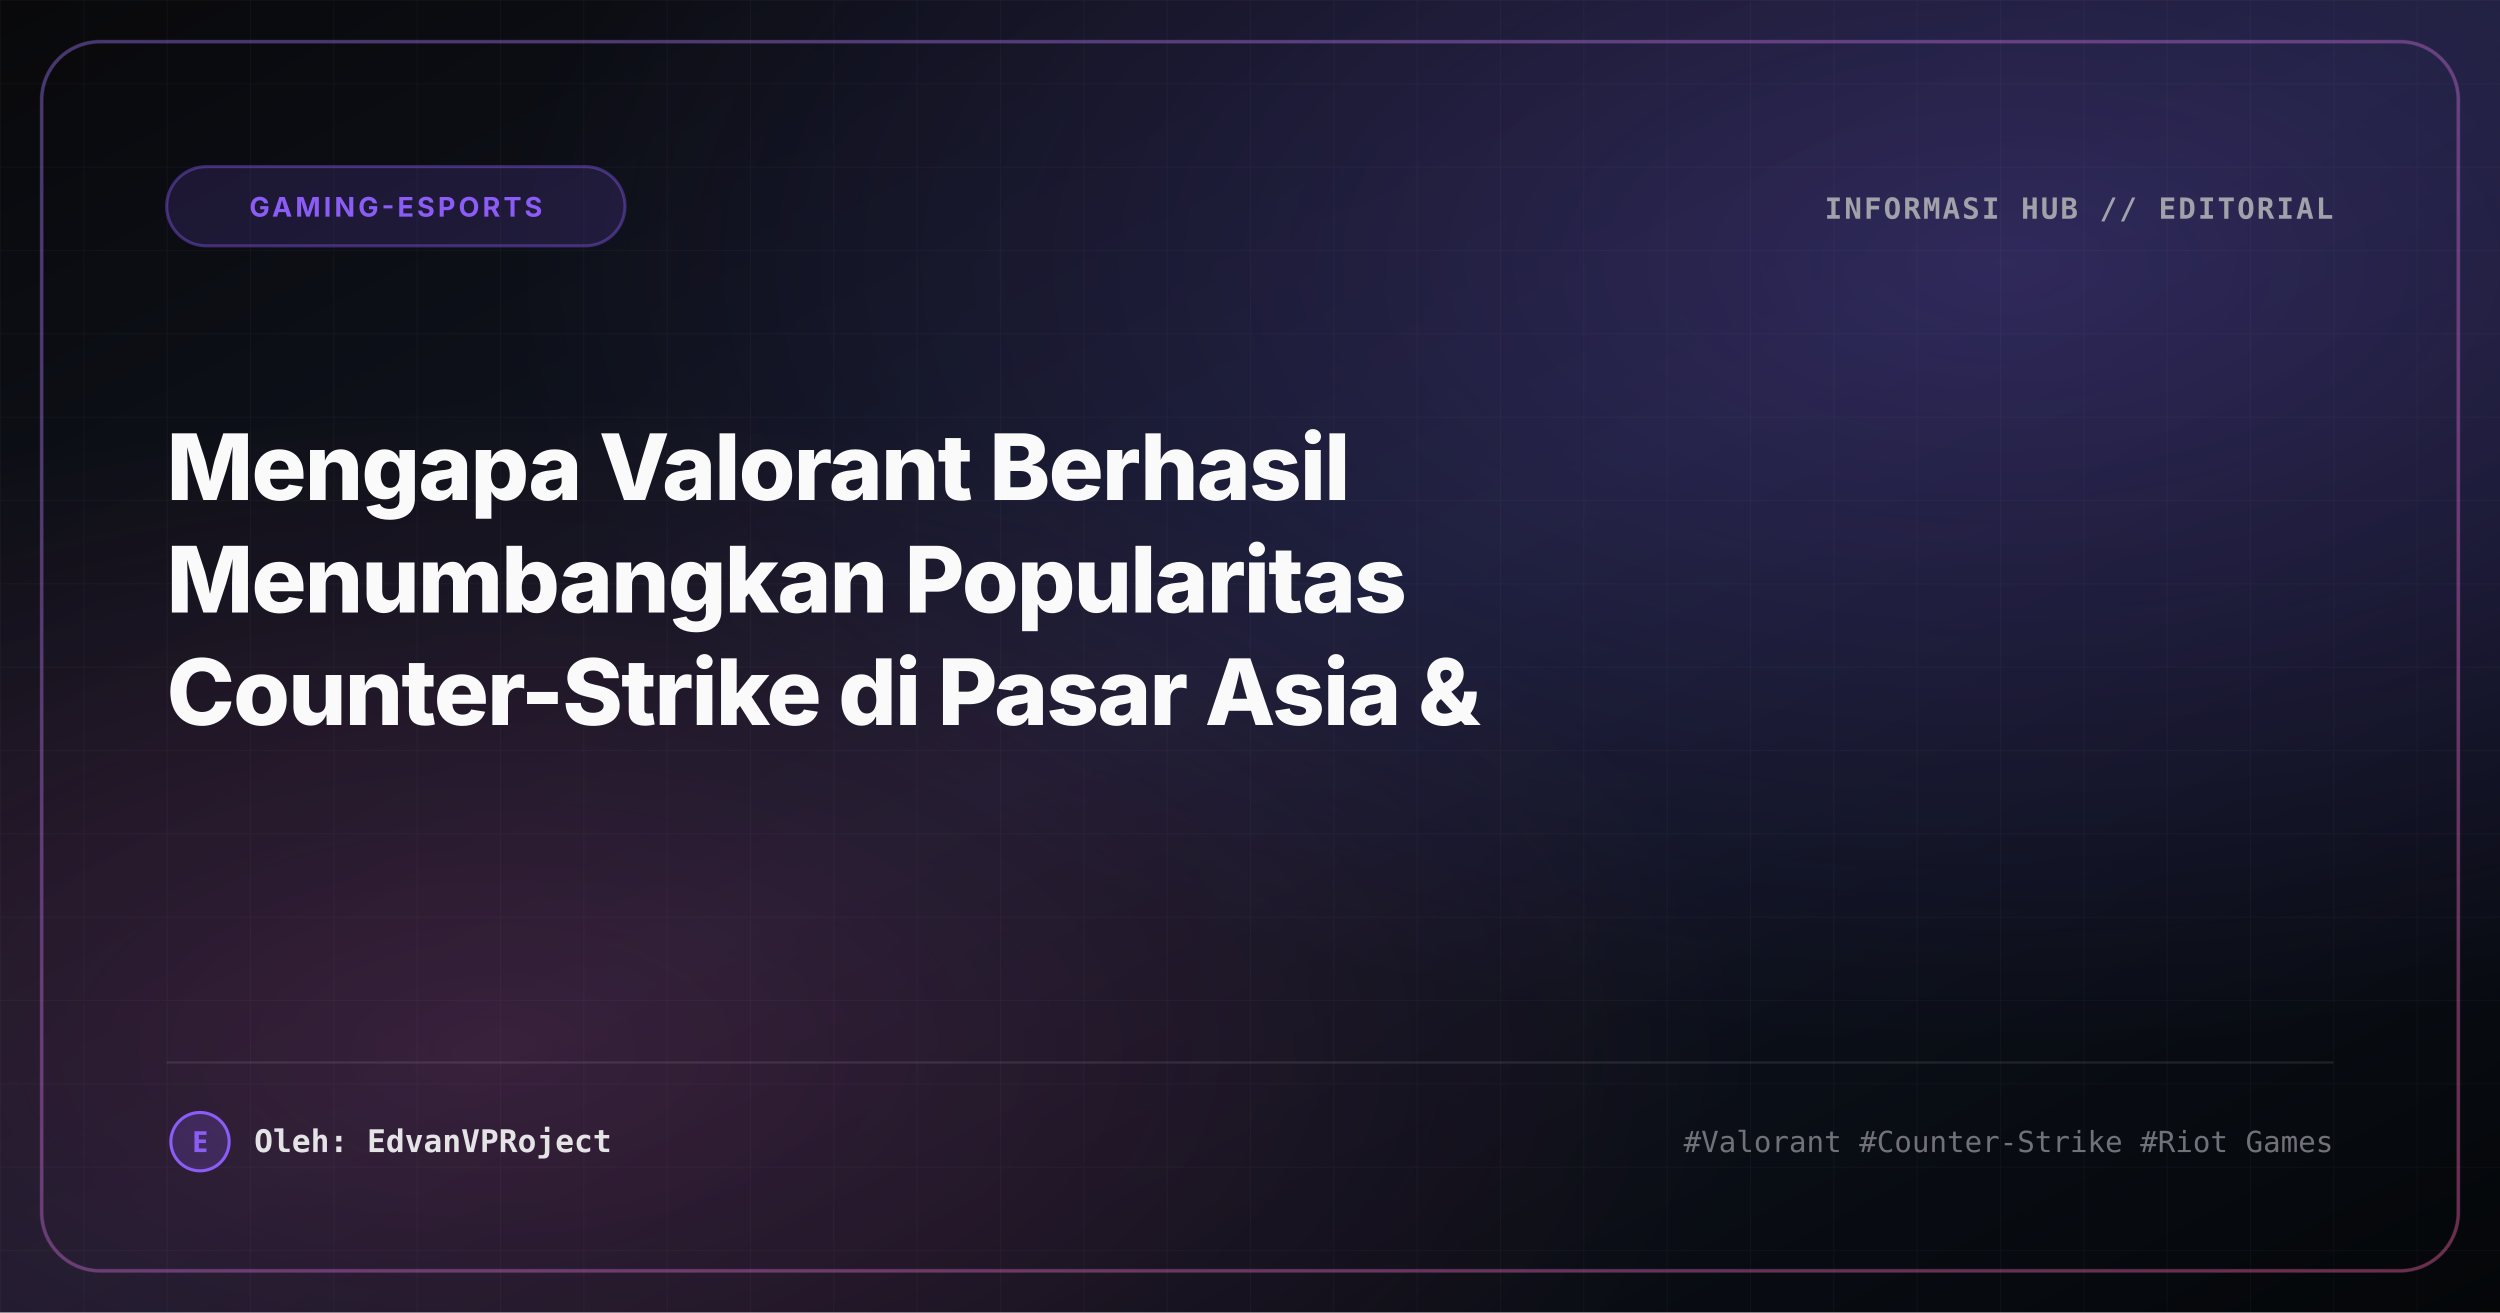
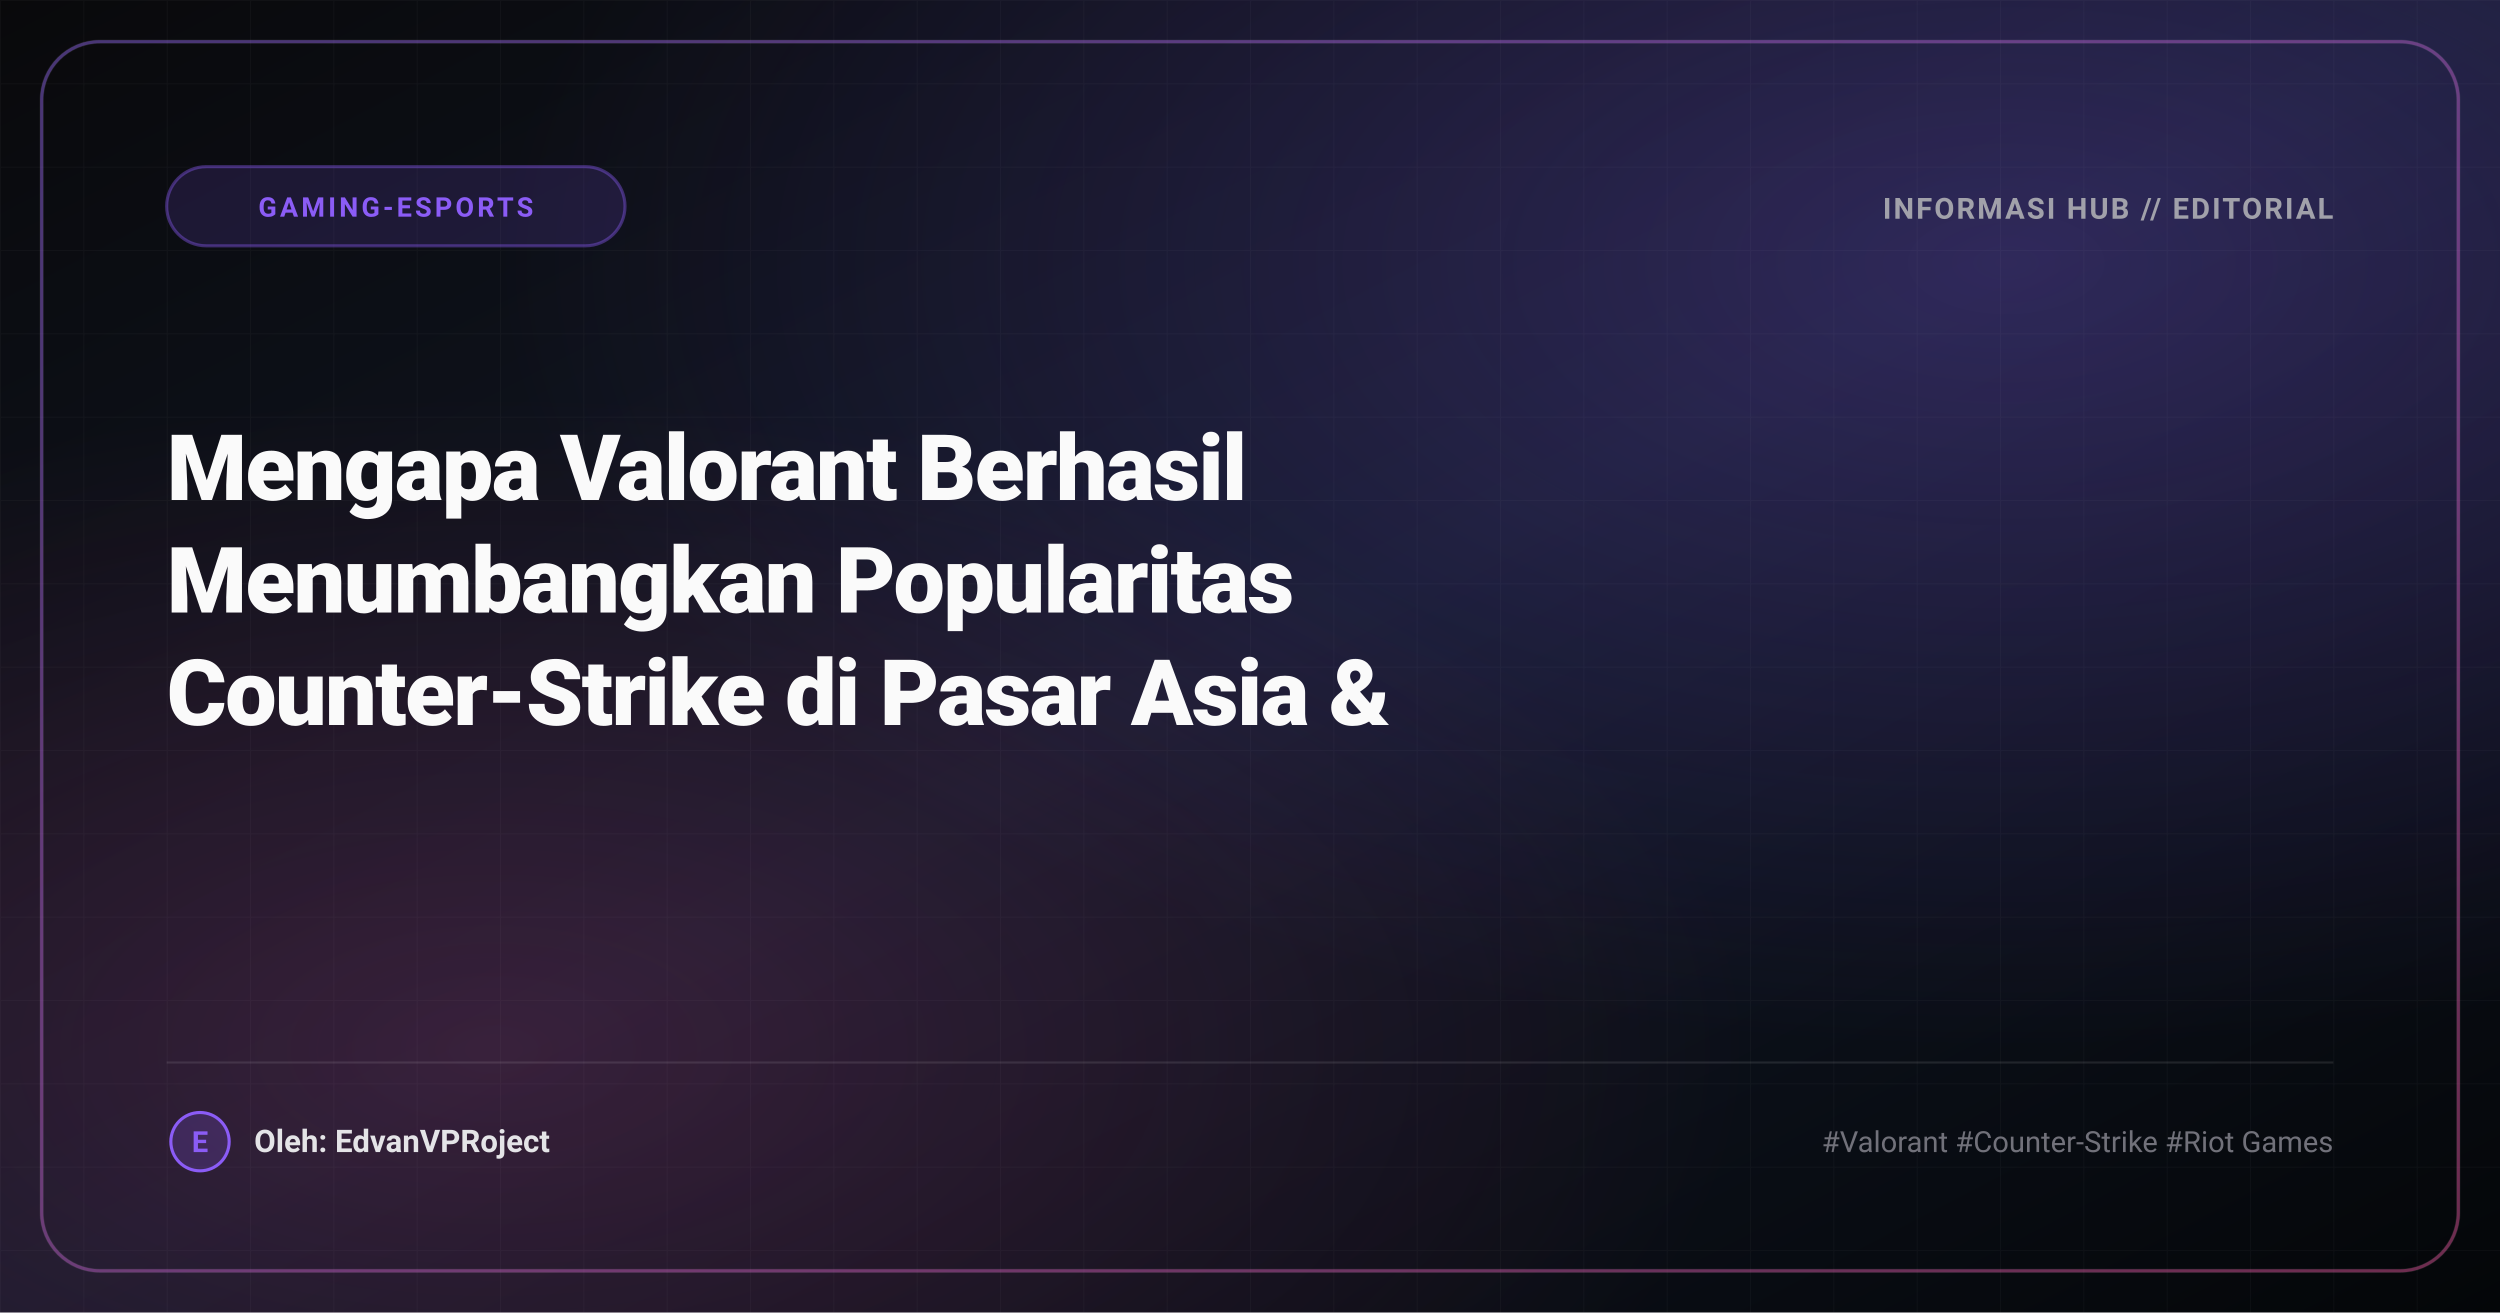
- <svg xmlns="http://www.w3.org/2000/svg" viewBox="0 0 1200 630" width="1200" height="630">
+ <svg xmlns="http://www.w3.org/2000/svg" viewBox="0 0 1200 630" width="1200" height="630" shape-rendering="geometricPrecision" text-rendering="geometricPrecision">
  <defs>
+     <style>
+       text {
+         font-family: -apple-system, BlinkMacSystemFont, "Segoe UI", Roboto, "Helvetica Neue", Arial, sans-serif;
+         text-rendering: geometricPrecision;
+         -webkit-font-smoothing: antialiased;
+       }
+     </style>
    <linearGradient id="bgGrad" x1="0%" y1="0%" x2="100%" y2="100%">
      <stop offset="0%" stop-color="#09090b" />
      <stop offset="50%" stop-color="#111827" />
      <stop offset="100%" stop-color="#040608" />
    </linearGradient>
    <linearGradient id="accGrad" x1="0%" y1="0%" x2="100%" y2="100%">
      <stop offset="0%" stop-color="#8b5cf6" />
      <stop offset="100%" stop-color="#ec4899" />
    </linearGradient>
    <radialGradient id="glow" cx="80%" cy="20%" r="60%">
      <stop offset="0%" stop-color="#8b5cf6" stop-opacity="0.25" />
      <stop offset="100%" stop-color="#8b5cf6" stop-opacity="0" />
    </radialGradient>
    <radialGradient id="glow2" cx="20%" cy="80%" r="50%">
      <stop offset="0%" stop-color="#ec4899" stop-opacity="0.18" />
      <stop offset="100%" stop-color="#ec4899" stop-opacity="0" />
    </radialGradient>
    <pattern id="grid" width="40" height="40" patternUnits="userSpaceOnUse">
      <path d="M 40 0 L 0 0 0 40" fill="none" stroke="rgba(255,255,255,0.03)" stroke-width="1" />
    </pattern>
  </defs>
  <rect width="1200" height="630" fill="url(#bgGrad)" />
  <rect width="1200" height="630" fill="url(#glow)" />
  <rect width="1200" height="630" fill="url(#glow2)" />
  <rect width="1200" height="630" fill="url(#grid)" />
  <rect x="20" y="20" width="1160" height="590" rx="28" fill="none" stroke="rgba(255,255,255,0.08)" stroke-width="2" />
  <rect x="20" y="20" width="1160" height="590" rx="28" fill="none" stroke="url(#accGrad)" stroke-width="1.5" opacity="0.4" />
  <g transform="translate(80, 80)">
    <rect x="0" y="0" width="220" height="38" rx="19" fill="#8b5cf6" fill-opacity="0.15" stroke="#8b5cf6" stroke-opacity="0.4" stroke-width="1.5" />
    <text x="110" y="24" fill="#8b5cf6" font-family="system-ui, -apple-system, sans-serif" font-size="13" font-weight="700" text-anchor="middle" letter-spacing="1.5">
      GAMING-ESPORTS
    </text>
    <text x="1040" y="25" fill="#a1a1aa" font-family="monospace, monospace" font-size="14" font-weight="600" text-anchor="end" letter-spacing="1">
      INFORMASI HUB // EDITORIAL
    </text>
  </g>
  <g transform="translate(0, 200)">
    <text x="80" y="40" fill="#fafafa" font-family="system-ui, -apple-system, sans-serif" font-size="44" font-weight="800" letter-spacing="-0.8">
      <tspan x="80" dy="0">Mengapa Valorant Berhasil</tspan>
      <tspan x="80" dy="54">Menumbangkan Popularitas</tspan>
      <tspan x="80" dy="54">Counter-Strike di Pasar Asia &amp;</tspan>
    </text>
  </g>
  <g transform="translate(80, 510)">
    <line x1="0" y1="0" x2="1040" y2="0" stroke="rgba(255,255,255,0.1)" stroke-width="1" />
    <circle cx="16" cy="38" r="14" fill="#8b5cf6" fill-opacity="0.2" stroke="#8b5cf6" stroke-width="1.5" />
    <text x="16" y="43" fill="#8b5cf6" font-family="sans-serif" font-size="14" font-weight="bold" text-anchor="middle">E</text>
    <text x="42" y="43" fill="#e4e4e7" font-family="monospace, monospace" font-size="15" font-weight="600">
      Oleh: EdvanVPRoject
    </text>
    <text x="1040" y="43" fill="#71717a" font-family="monospace, monospace" font-size="14" text-anchor="end">
      #Valorant   #Counter-Strike   #Riot Games
    </text>
  </g>
</svg>
